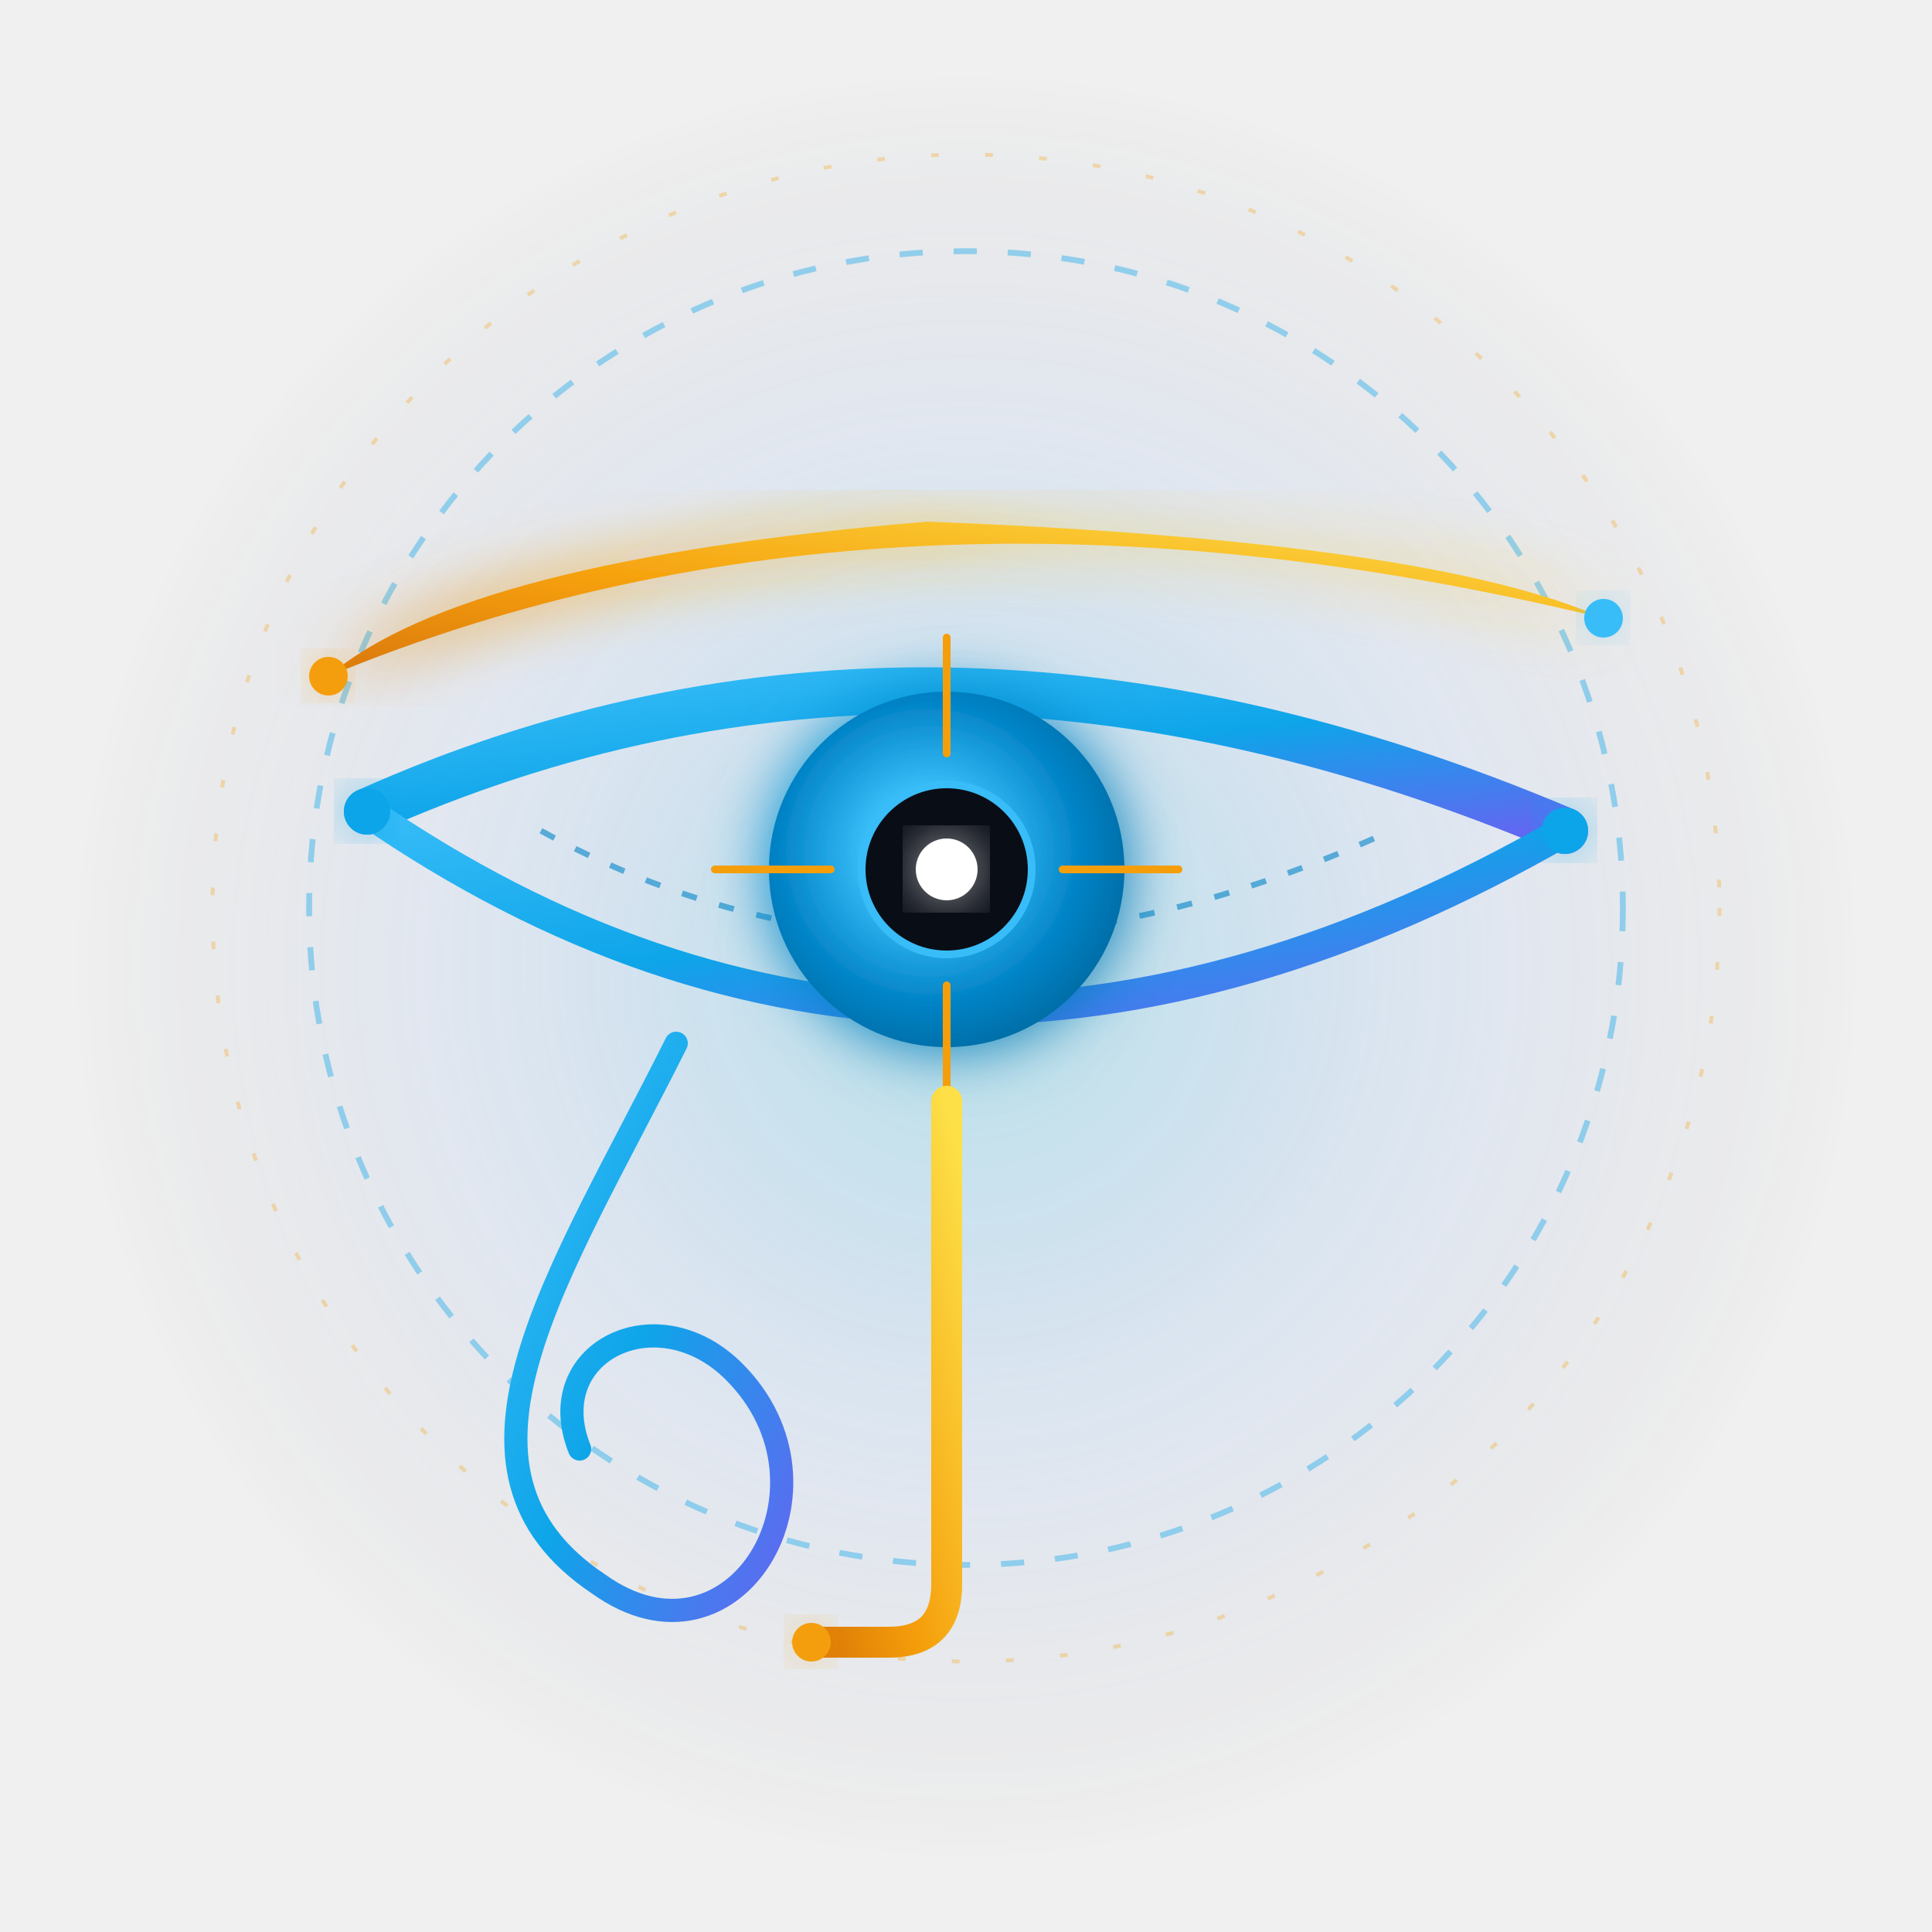
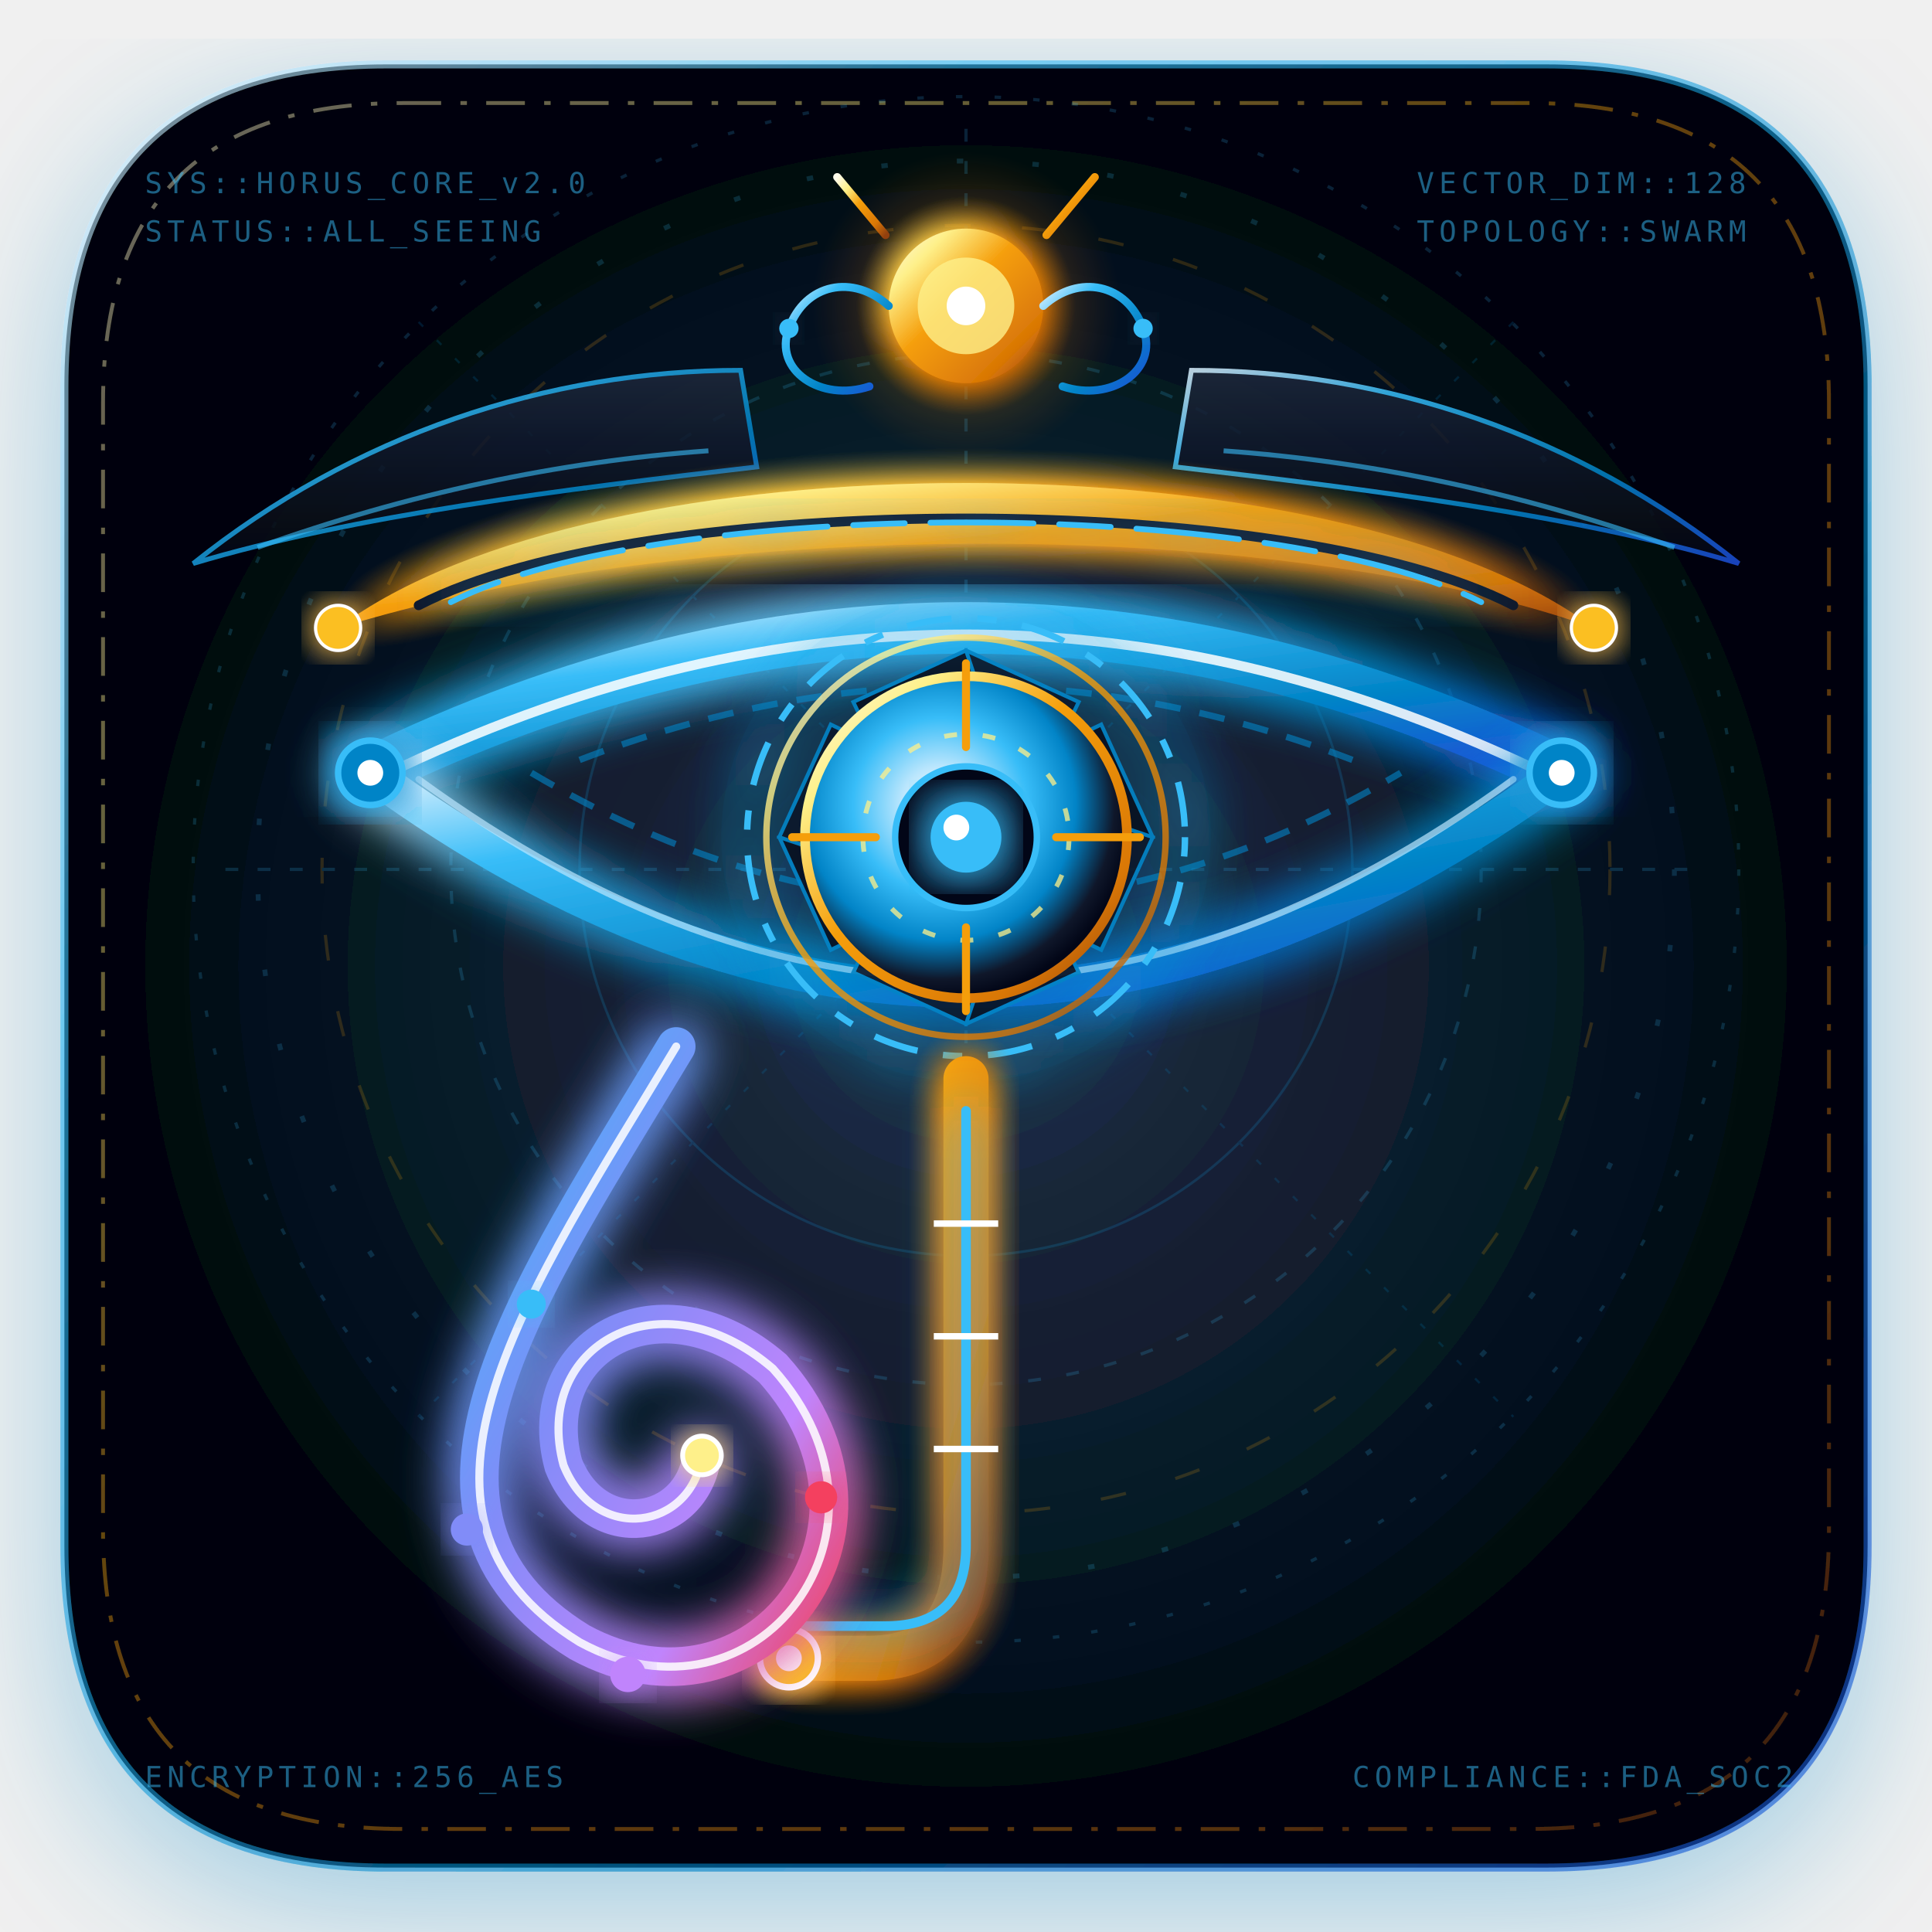
- <svg xmlns="http://www.w3.org/2000/svg" viewBox="0 0 500 500" width="100%" height="100%">
+ <svg xmlns="http://www.w3.org/2000/svg" viewBox="0 0 600 600" width="100%" height="100%">
  <defs>
-     <radialGradient id="cyberGlow" cx="50%" cy="50%" r="50%">
-       <stop offset="0%" stop-color="#06b6d4" stop-opacity="0.25" />
-       <stop offset="60%" stop-color="#3b82f6" stop-opacity="0.08" />
-       <stop offset="100%" stop-color="#020617" stop-opacity="0" />
+     <radialGradient id="spaceVoid" cx="50%" cy="50%" r="55%">
+       <stop offset="0%" stop-color="#0c192e" stop-opacity="0.9" />
+       <stop offset="45%" stop-color="#070e1b" stop-opacity="0.95" />
+       <stop offset="80%" stop-color="#030711" stop-opacity="1" />
+       <stop offset="100%" stop-color="#010308" stop-opacity="1" />
    </radialGradient>
-     <linearGradient id="neonCyanSapphire" x1="0%" y1="0%" x2="100%" y2="100%">
+     <linearGradient id="pharaohGold" x1="0%" y1="0%" x2="100%" y2="100%">
+       <stop offset="0%" stop-color="#fffbeb" />
+       <stop offset="20%" stop-color="#fef08a" />
+       <stop offset="45%" stop-color="#f59e0b" />
+       <stop offset="80%" stop-color="#d97706" />
+       <stop offset="100%" stop-color="#92400e" />
+     </linearGradient>
+     <radialGradient id="solarCorona" cx="50%" cy="50%" r="50%">
+       <stop offset="0%" stop-color="#fef08a" stop-opacity="0.9" />
+       <stop offset="35%" stop-color="#f59e0b" stop-opacity="0.5" />
+       <stop offset="70%" stop-color="#d97706" stop-opacity="0.15" />
+       <stop offset="100%" stop-color="#b45309" stop-opacity="0" />
+     </radialGradient>
+     <linearGradient id="electricCyan" x1="0%" y1="0%" x2="100%" y2="100%">
+       <stop offset="0%" stop-color="#e0f2fe" />
+       <stop offset="25%" stop-color="#38bdf8" />
+       <stop offset="65%" stop-color="#0284c7" />
+       <stop offset="100%" stop-color="#1d4ed8" />
+     </linearGradient>
+     <linearGradient id="azureMetallic" x1="0%" y1="0%" x2="0%" y2="100%">
+       <stop offset="0%" stop-color="#1e293b" />
+       <stop offset="40%" stop-color="#0f172a" />
+       <stop offset="80%" stop-color="#090d16" />
+       <stop offset="100%" stop-color="#020617" />
+     </linearGradient>
+     <radialGradient id="quantumCore" cx="42%" cy="40%" r="60%">
+       <stop offset="0%" stop-color="#ffffff" />
+       <stop offset="20%" stop-color="#bae6fd" />
+       <stop offset="45%" stop-color="#38bdf8" />
+       <stop offset="70%" stop-color="#0284c7" />
+       <stop offset="90%" stop-color="#0f172a" />
+       <stop offset="100%" stop-color="#020617" />
+     </radialGradient>
+     <linearGradient id="spiralChroma" x1="0%" y1="0%" x2="100%" y2="100%">
      <stop offset="0%" stop-color="#38bdf8" />
-       <stop offset="50%" stop-color="#0ea5e9" />
-       <stop offset="100%" stop-color="#6366f1" />
+       <stop offset="40%" stop-color="#818cf8" />
+       <stop offset="75%" stop-color="#c084fc" />
+       <stop offset="100%" stop-color="#f43f5e" />
    </linearGradient>
-     <linearGradient id="solarGold" x1="0%" y1="100%" x2="100%" y2="0%">
-       <stop offset="0%" stop-color="#d97706" />
-       <stop offset="40%" stop-color="#f59e0b" />
-       <stop offset="100%" stop-color="#fde047" />
-     </linearGradient>
-     <radialGradient id="irisCore" cx="45%" cy="45%" r="60%">
-       <stop offset="0%" stop-color="#ffffff" />
-       <stop offset="30%" stop-color="#38bdf8" />
-       <stop offset="70%" stop-color="#0284c7" />
-       <stop offset="100%" stop-color="#0369a1" />
-     </radialGradient>
-     <filter id="glowFilter" x="-20%" y="-20%" width="140%" height="140%">
-       <feGaussianBlur stdDeviation="8" result="blur" />
-       <feComposite in="SourceGraphic" in2="blur" operator="over" />
+     <filter id="coreGlow" x="-30%" y="-30%" width="160%" height="160%">
+       <feGaussianBlur stdDeviation="8" result="blur1" />
+       <feGaussianBlur stdDeviation="3" result="blur2" />
+       <feMerge>
+         <feMergeNode in="blur1" />
+         <feMergeNode in="blur2" />
+         <feMergeNode in="SourceGraphic" />
+       </feMerge>
+     </filter>
+     <filter id="goldGlint" x="-30%" y="-30%" width="160%" height="160%">
+       <feGaussianBlur stdDeviation="7" result="blur" />
+       <feColorMatrix type="matrix" values="1 0 0 0 0  0 0.8 0 0 0  0 0 0.3 0 0  0 0 0 2 -0.1" result="goldBoost" />
+       <feMerge>
+         <feMergeNode in="goldBoost" />
+         <feMergeNode in="SourceGraphic" />
+       </feMerge>
+     </filter>
+     <filter id="ambientBackdrop" x="-10%" y="-10%" width="120%" height="120%">
+       <feDropShadow dx="0" dy="12" stdDeviation="24" flood-color="#0284c7" flood-opacity="0.35" />
    </filter>
  </defs>
-   <circle cx="250" cy="250" r="230" fill="url(#cyberGlow)" />
-   <circle cx="250" cy="235" r="170" fill="none" stroke="#0ea5e9" stroke-width="1.5" stroke-dasharray="6 8" opacity="0.4" />
-   <circle cx="250" cy="235" r="195" fill="none" stroke="#f59e0b" stroke-width="1" stroke-dasharray="2 12" opacity="0.3" />
-   <path d="M 85 175 Q 230 115 415 160 Q 370 140 240 135 Q 120 145 85 175 Z" fill="url(#solarGold)" filter="url(#glowFilter)" />
-   <path d="M 95 210 Q 240 145 405 215" fill="none" stroke="url(#neonCyanSapphire)" stroke-width="12" stroke-linecap="round" />
-   <path d="M 95 210 Q 240 310 405 215" fill="none" stroke="url(#neonCyanSapphire)" stroke-width="8" stroke-linecap="round" />
-   <path d="M 140 215 Q 240 270 360 215" fill="none" stroke="#0284c7" stroke-width="1.5" stroke-dasharray="4 6" opacity="0.6" />
-   <circle cx="245" cy="225" r="46" fill="url(#irisCore)" filter="url(#glowFilter)" />
-   <circle cx="245" cy="225" r="22" fill="#090d16" stroke="#38bdf8" stroke-width="2" />
-   <circle cx="245" cy="225" r="8" fill="#ffffff" filter="url(#glowFilter)" />
-   <line x1="245" y1="165" x2="245" y2="195" stroke="#f59e0b" stroke-width="2" stroke-linecap="round" />
-   <line x1="245" y1="255" x2="245" y2="285" stroke="#f59e0b" stroke-width="2" stroke-linecap="round" />
-   <line x1="185" y1="225" x2="215" y2="225" stroke="#f59e0b" stroke-width="2" stroke-linecap="round" />
-   <line x1="275" y1="225" x2="305" y2="225" stroke="#f59e0b" stroke-width="2" stroke-linecap="round" />
-   <path d="M 245 285 L 245 410 Q 245 425 230 425 L 210 425" fill="none" stroke="url(#solarGold)" stroke-width="8" stroke-linecap="round" />
-   <path d="M 175 270 C 145 330 110 380 155 410 C 190 435 220 385 190 355 C 170 335 140 350 150 375" fill="none" stroke="url(#neonCyanSapphire)" stroke-width="6" stroke-linecap="round" />
-   <circle cx="85" cy="175" r="5" fill="#f59e0b" filter="url(#glowFilter)" />
-   <circle cx="415" cy="160" r="5" fill="#38bdf8" filter="url(#glowFilter)" />
-   <circle cx="95" cy="210" r="6" fill="#0ea5e9" filter="url(#glowFilter)" />
-   <circle cx="405" cy="215" r="6" fill="#0ea5e9" filter="url(#glowFilter)" />
-   <circle cx="210" cy="425" r="5" fill="#f59e0b" filter="url(#glowFilter)" />
+   <g filter="url(#ambientBackdrop)">
+     <path d="M 120 20 L 480 20 Q 580 20 580 120 L 580 480 Q 580 580 480 580 L 120 580 Q 20 580 20 480 L 20 120 Q 20 20 120 20 Z" fill="url(#spaceVoid)" stroke="url(#electricCyan)" stroke-width="2.5" stroke-opacity="0.6" />
+     <path d="M 125 32 L 475 32 Q 568 32 568 125 L 568 475 Q 568 568 475 568 L 125 568 Q 32 568 32 475 L 32 125 Q 32 32 125 32 Z" fill="none" stroke="url(#pharaohGold)" stroke-width="1.2" stroke-opacity="0.4" stroke-dasharray="12 6 2 6" />
+   </g>
+   <g opacity="0.18">
+     <circle cx="300" cy="270" r="240" fill="none" stroke="#38bdf8" stroke-width="1" stroke-dasharray="2 10" />
+     <circle cx="300" cy="270" r="200" fill="none" stroke="#f59e0b" stroke-width="1" stroke-dasharray="8 16" />
+     <circle cx="300" cy="270" r="160" fill="none" stroke="#38bdf8" stroke-width="1" stroke-dasharray="4 8" />
+     <circle cx="300" cy="270" r="120" fill="none" stroke="#0ea5e9" stroke-width="0.8" />
+     <line x1="300" y1="40" x2="300" y2="500" stroke="#38bdf8" stroke-width="1" stroke-dasharray="4 6" />
+     <line x1="70" y1="270" x2="530" y2="270" stroke="#38bdf8" stroke-width="1" stroke-dasharray="4 6" />
+     <line x1="130" y1="100" x2="470" y2="440" stroke="#0284c7" stroke-width="0.7" stroke-dasharray="2 6" />
+     <line x1="470" y1="100" x2="130" y2="440" stroke="#0284c7" stroke-width="0.7" stroke-dasharray="2 6" />
+     <g transform="translate(300, 270)">
+       <circle cx="0" cy="0" r="220" fill="none" stroke="#38bdf8" stroke-width="1.5" stroke-dasharray="2 21.5" />
+     </g>
+   </g>
+   <g transform="translate(0, 0)">
+     <circle cx="300" cy="95" r="48" fill="url(#solarCorona)" />
+     <circle cx="300" cy="95" r="24" fill="url(#pharaohGold)" filter="url(#goldGlint)" />
+     <circle cx="300" cy="95" r="15" fill="#fef08a" opacity="0.8" />
+     <circle cx="300" cy="95" r="6" fill="#ffffff" />
+     <path d="M 300 65 L 300 45" stroke="url(#pharaohGold)" stroke-width="3" stroke-linecap="round" filter="url(#goldGlint)" />
+     <path d="M 275 73 L 260 55" stroke="url(#pharaohGold)" stroke-width="2.5" stroke-linecap="round" />
+     <path d="M 325 73 L 340 55" stroke="url(#pharaohGold)" stroke-width="2.5" stroke-linecap="round" />
+     <path d="M 255 95 L 235 95" stroke="url(#pharaohGold)" stroke-width="2" stroke-linecap="round" />
+     <path d="M 345 95 L 365 95" stroke="url(#pharaohGold)" stroke-width="2" stroke-linecap="round" />
+     <path d="M 276 95 C 265 85 250 88 245 102 C 240 115 255 125 270 120" fill="none" stroke="url(#electricCyan)" stroke-width="2.5" stroke-linecap="round" />
+     <circle cx="245" cy="102" r="3" fill="#38bdf8" filter="url(#coreGlow)" />
+     <path d="M 324 95 C 335 85 350 88 355 102 C 360 115 345 125 330 120" fill="none" stroke="url(#electricCyan)" stroke-width="2.5" stroke-linecap="round" />
+     <circle cx="355" cy="102" r="3" fill="#38bdf8" filter="url(#coreGlow)" />
+     <path d="M 230 115 C 170 115 110 135 60 175 C 110 160 175 152 235 145 Z" fill="url(#azureMetallic)" stroke="url(#electricCyan)" stroke-width="1.5" opacity="0.85" />
+     <path d="M 370 115 C 430 115 490 135 540 175 C 490 160 425 152 365 145 Z" fill="url(#azureMetallic)" stroke="url(#electricCyan)" stroke-width="1.5" opacity="0.85" />
+     <path d="M 80 170 Q 150 145 220 140" fill="none" stroke="#38bdf8" stroke-width="1.5" opacity="0.6" />
+     <path d="M 520 170 Q 450 145 380 140" fill="none" stroke="#38bdf8" stroke-width="1.5" opacity="0.6" />
+   </g>
+   <g>
+     <path d="M 105 195 C 185 135 415 135 495 195 C 425 170 300 160 180 178 C 145 184 125 189 105 195 Z" fill="url(#pharaohGold)" filter="url(#goldGlint)" />
+     <path d="M 130 188 C 200 152 400 152 470 188" fill="none" stroke="#0f172a" stroke-width="3" stroke-linecap="round" />
+     <path d="M 140 187 C 205 154 395 154 460 187" fill="none" stroke="#38bdf8" stroke-width="1.8" stroke-linecap="round" stroke-dasharray="16 8 32 8" filter="url(#coreGlow)" />
+     <circle cx="105" cy="195" r="7" fill="#fbbf24" stroke="#ffffff" stroke-width="1" filter="url(#goldGlint)" />
+     <circle cx="495" cy="195" r="7" fill="#fbbf24" stroke="#ffffff" stroke-width="1" filter="url(#goldGlint)" />
+   </g>
+   <g>
+     <path d="M 115 240 Q 300 150 485 240" fill="none" stroke="url(#electricCyan)" stroke-width="16" stroke-linecap="round" filter="url(#coreGlow)" />
+     <path d="M 125 238 Q 300 156 475 238" fill="none" stroke="#ffffff" stroke-width="3" stroke-linecap="round" opacity="0.85" />
+     <path d="M 115 240 Q 300 375 485 240" fill="none" stroke="url(#electricCyan)" stroke-width="11" stroke-linecap="round" filter="url(#coreGlow)" />
+     <path d="M 130 242 Q 300 366 470 242" fill="none" stroke="#bae6fd" stroke-width="2" stroke-linecap="round" opacity="0.7" />
+     <path d="M 165 240 Q 300 320 435 240" fill="none" stroke="#0284c7" stroke-width="2" stroke-dasharray="8 6" opacity="0.6" />
+     <path d="M 180 236 Q 300 190 420 236" fill="none" stroke="#0284c7" stroke-width="2" stroke-dasharray="8 6" opacity="0.6" />
+     <circle cx="115" cy="240" r="10" fill="#0284c7" stroke="#38bdf8" stroke-width="2" filter="url(#coreGlow)" />
+     <circle cx="115" cy="240" r="4" fill="#ffffff" />
+     <circle cx="485" cy="240" r="10" fill="#0284c7" stroke="#38bdf8" stroke-width="2" filter="url(#coreGlow)" />
+     <circle cx="485" cy="240" r="4" fill="#ffffff" />
+   </g>
+   <g transform="translate(300, 260)">
+     <circle cx="0" cy="0" r="76" fill="#0284c7" opacity="0.15" filter="url(#coreGlow)" />
+     <circle cx="0" cy="0" r="68" fill="none" stroke="#38bdf8" stroke-width="2" stroke-dasharray="6 8 14 8" filter="url(#coreGlow)" />
+     <circle cx="0" cy="0" r="62" fill="none" stroke="url(#pharaohGold)" stroke-width="2" opacity="0.8" />
+     <g opacity="0.9">
+       <polygon points="0,-58 35,-42 22,-15 -10,-28" fill="#0b172a" stroke="#0284c7" stroke-width="1.2" />
+       <polygon points="42,-35 58,0 28,10 15,-22" fill="#08101f" stroke="#0284c7" stroke-width="1.2" />
+       <polygon points="58,0 42,35 15,22 28,-10" fill="#0b172a" stroke="#0284c7" stroke-width="1.2" />
+       <polygon points="35,42 0,58 -10,28 22,15" fill="#08101f" stroke="#0284c7" stroke-width="1.2" />
+       <polygon points="0,58 -35,42 -22,15 10,28" fill="#0b172a" stroke="#0284c7" stroke-width="1.2" />
+       <polygon points="-42,35 -58,0 -28,-10 -15,22" fill="#08101f" stroke="#0284c7" stroke-width="1.2" />
+       <polygon points="-58,0 -42,-35 -15,-22 -28,10" fill="#0b172a" stroke="#0284c7" stroke-width="1.2" />
+       <polygon points="-35,-42 0,-58 10,-28 -22,-15" fill="#08101f" stroke="#0284c7" stroke-width="1.2" />
+     </g>
+     <circle cx="0" cy="0" r="50" fill="url(#quantumCore)" stroke="url(#pharaohGold)" stroke-width="3" />
+     <circle cx="0" cy="0" r="32" fill="none" stroke="#fef08a" stroke-width="1.5" stroke-dasharray="4 8" opacity="0.75" />
+     <circle cx="0" cy="0" r="22" fill="#020617" stroke="#38bdf8" stroke-width="2" />
+     <line x1="0" y1="-54" x2="0" y2="-28" stroke="#f59e0b" stroke-width="2.5" stroke-linecap="round" />
+     <line x1="0" y1="28" x2="0" y2="54" stroke="#f59e0b" stroke-width="2.5" stroke-linecap="round" />
+     <line x1="-54" y1="0" x2="-28" y2="0" stroke="#f59e0b" stroke-width="2.5" stroke-linecap="round" />
+     <line x1="28" y1="0" x2="54" y2="0" stroke="#f59e0b" stroke-width="2.5" stroke-linecap="round" />
+     <circle cx="0" cy="0" r="11" fill="#38bdf8" filter="url(#coreGlow)" />
+     <circle cx="-3" cy="-3" r="4" fill="#ffffff" />
+   </g>
+   <g>
+     <path d="M 300 335 L 300 480 Q 300 515 270 515 L 245 515" fill="none" stroke="url(#pharaohGold)" stroke-width="14" stroke-linecap="round" filter="url(#goldGlint)" />
+     <path d="M 300 345 L 300 480 Q 300 505 275 505 L 250 505" fill="none" stroke="#38bdf8" stroke-width="3" stroke-linecap="round" filter="url(#coreGlow)" />
+     <line x1="290" y1="380" x2="310" y2="380" stroke="#ffffff" stroke-width="2" />
+     <line x1="290" y1="415" x2="310" y2="415" stroke="#ffffff" stroke-width="2" />
+     <line x1="290" y1="450" x2="310" y2="450" stroke="#ffffff" stroke-width="2" />
+     <circle cx="245" cy="515" r="9" fill="#fbbf24" stroke="#ffffff" stroke-width="2" filter="url(#goldGlint)" />
+     <circle cx="245" cy="515" r="4" fill="#ffffff" />
+   </g>
+   <g>
+     <path d="M 210 325 C 165 400 115 470 180 510 C 235 540 285 475 240 425 C 205 395 165 418 175 455 C 185 480 215 475 218 452" fill="none" stroke="url(#spiralChroma)" stroke-width="12" stroke-linecap="round" filter="url(#coreGlow)" />
+     <path d="M 210 325 C 165 400 115 470 180 510 C 235 540 285 475 240 425 C 205 395 165 418 175 455 C 185 480 215 475 218 452" fill="none" stroke="#ffffff" stroke-width="2.5" stroke-linecap="round" opacity="0.85" />
+     <circle cx="165" cy="405" r="4.5" fill="#38bdf8" filter="url(#coreGlow)" />
+     <circle cx="145" cy="475" r="5" fill="#818cf8" filter="url(#coreGlow)" />
+     <circle cx="195" cy="520" r="5.5" fill="#c084fc" filter="url(#coreGlow)" />
+     <circle cx="255" cy="465" r="5" fill="#f43f5e" filter="url(#coreGlow)" />
+     <circle cx="218" cy="452" r="6" fill="#fef08a" stroke="#ffffff" stroke-width="1.5" filter="url(#goldGlint)" />
+   </g>
+   <g opacity="0.5" font-family="monospace" font-size="9" fill="#38bdf8" letter-spacing="1.5">
+     <text x="45" y="60">SYS::HORUS_CORE_v2.0</text>
+     <text x="45" y="75">STATUS::ALL_SEEING</text>
+     <text x="440" y="60">VECTOR_DIM::128</text>
+     <text x="440" y="75">TOPOLOGY::SWARM</text>
+     <text x="45" y="555">ENCRYPTION::256_AES</text>
+     <text x="420" y="555">COMPLIANCE::FDA_SOC2</text>
+   </g>
</svg>
